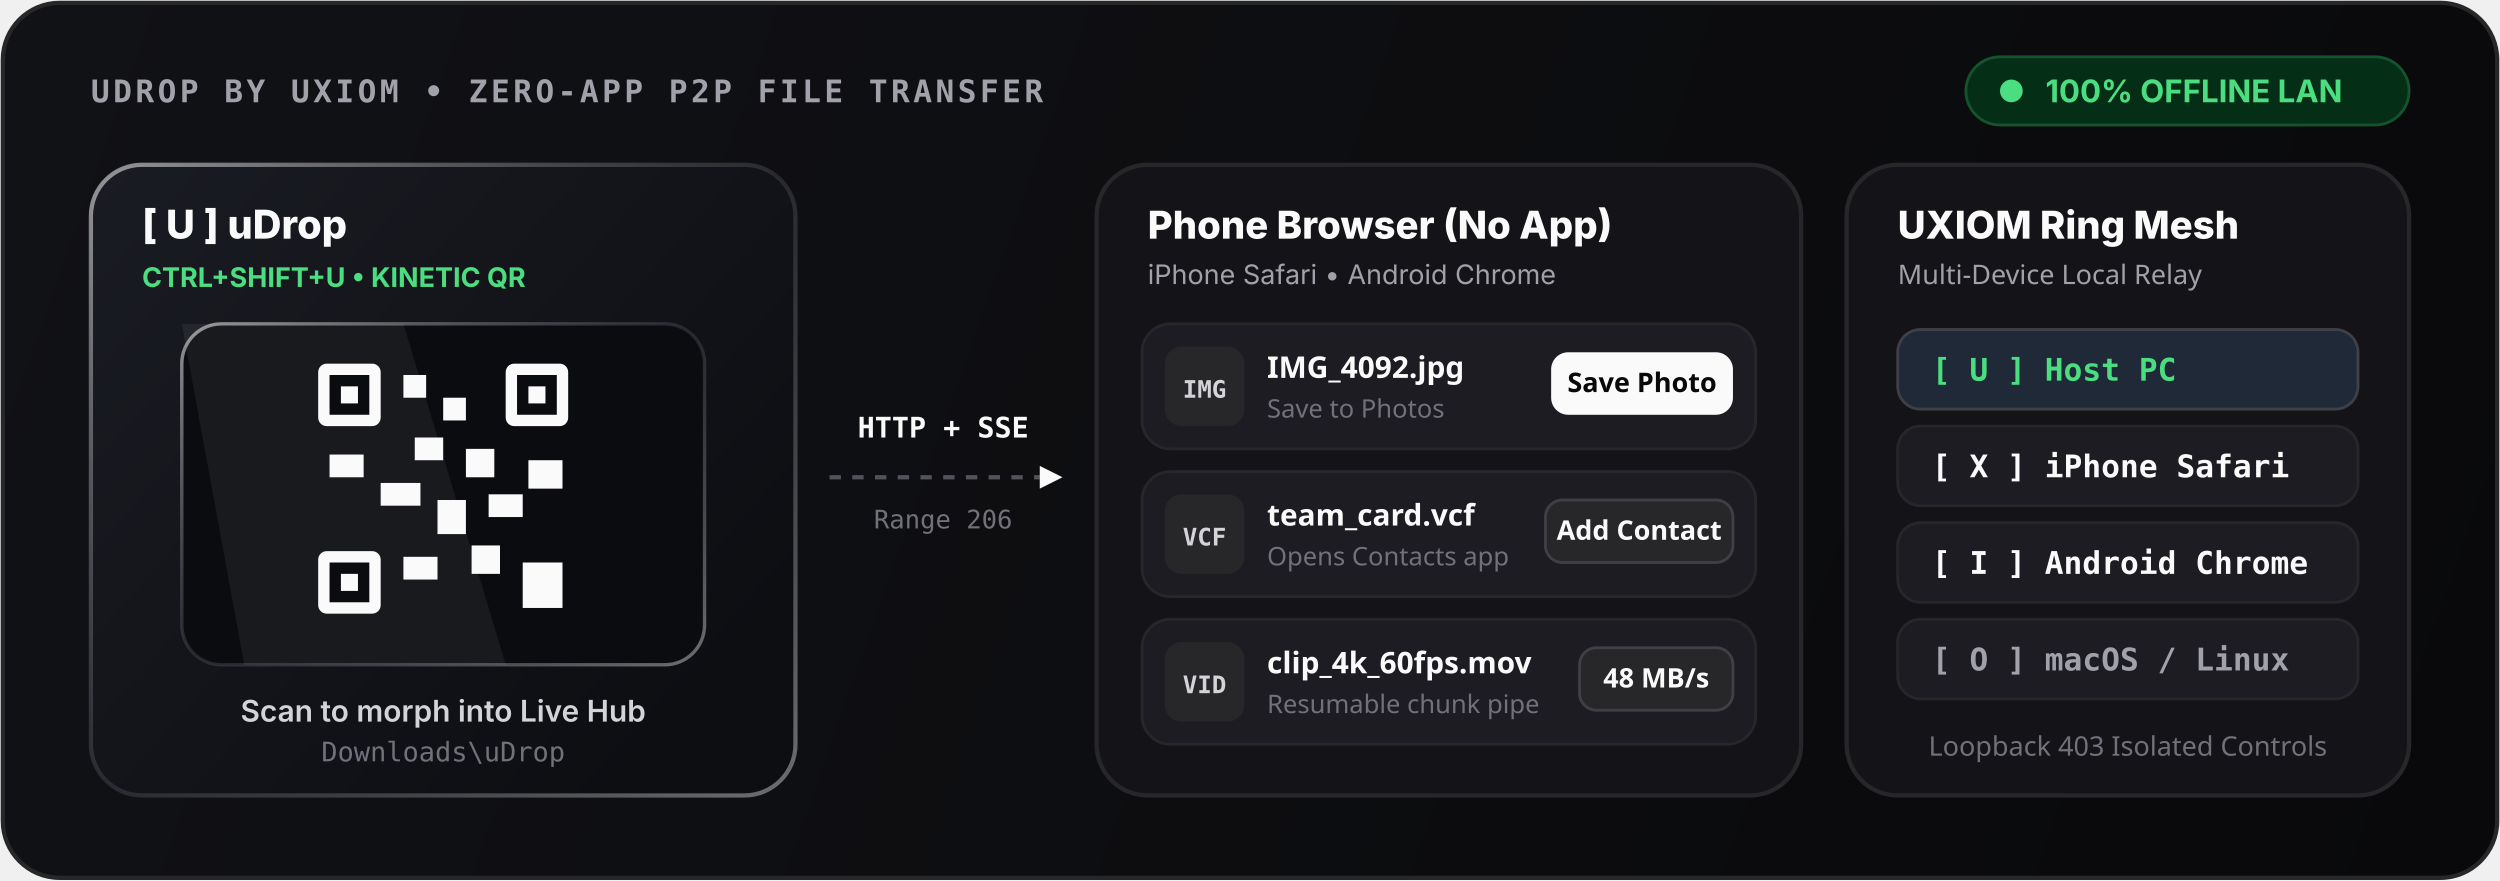
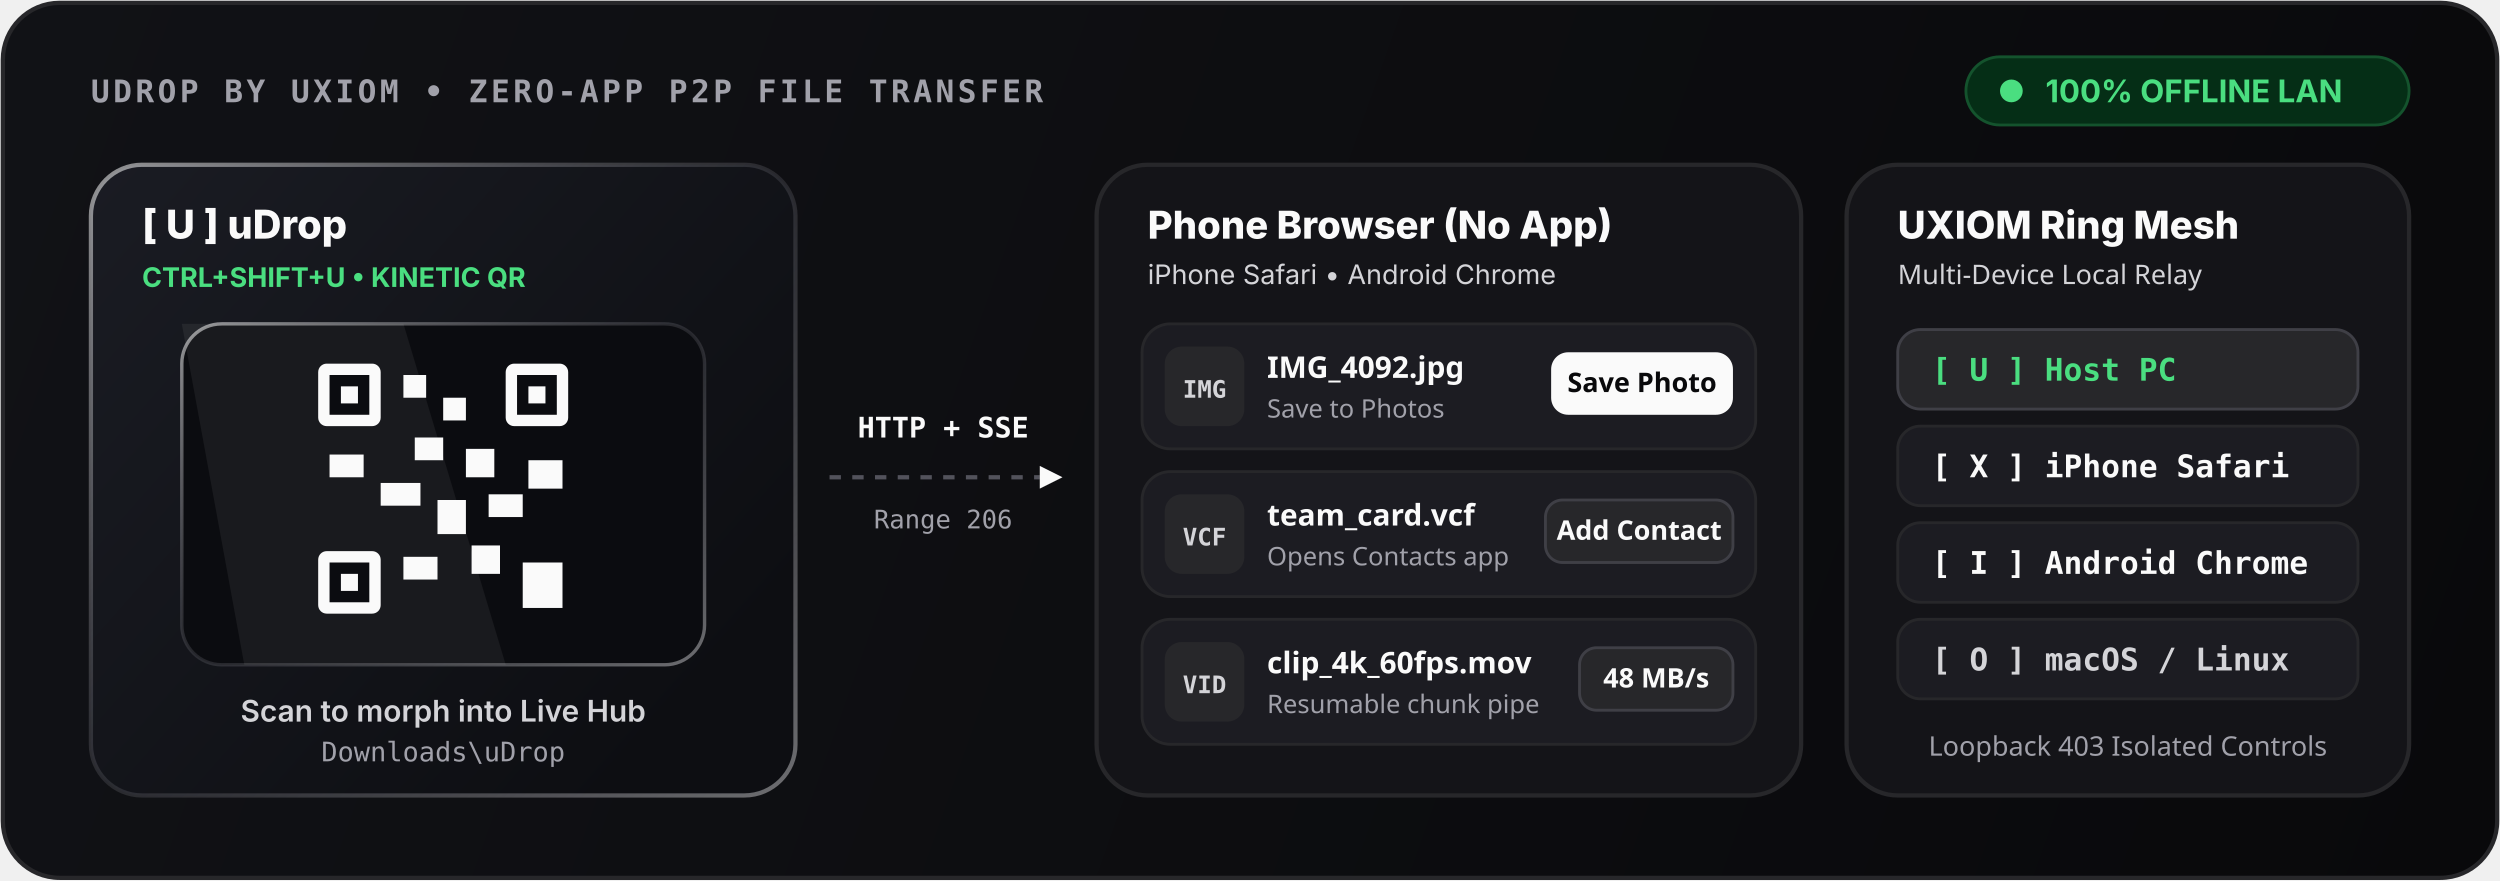
<svg xmlns="http://www.w3.org/2000/svg" viewBox="0 0 880 310" fill="none">
  <defs>
    <linearGradient id="bgCard" x1="0" y1="0" x2="880" y2="310" gradientUnits="userSpaceOnUse">
      <stop offset="0%" stop-color="#111216" />
      <stop offset="100%" stop-color="#09090B" />
    </linearGradient>
    <linearGradient id="glassCard" x1="0" y1="0" x2="260" y2="230" gradientUnits="userSpaceOnUse">
      <stop offset="0%" stop-color="#1D1F27" />
      <stop offset="100%" stop-color="#0D0E12" />
    </linearGradient>
    <linearGradient id="chromeRim" x1="0" y1="0" x2="1" y2="1">
      <stop offset="0%" stop-color="#FFFFFF" stop-opacity="0.55" />
      <stop offset="50%" stop-color="#71717A" stop-opacity="0.25" />
      <stop offset="100%" stop-color="#E4E4E7" stop-opacity="0.45" />
    </linearGradient>
  </defs>
  <rect x="1" y="1" width="878" height="308" rx="20" fill="url(#bgCard)" stroke="#27272A" stroke-width="1.5" />
  <text x="32" y="36" fill="#A1A1AA" font-family="ui-monospace, SFMono-Regular, Menlo, monospace" font-size="11" font-weight="700" letter-spacing="1.2">UDROP BY UXIOM  •  ZERO-APP P2P FILE TRANSFER</text>
  <rect x="692" y="20" width="156" height="24" rx="12" fill="#052E16" stroke="#14532D" />
  <circle cx="708" cy="32" r="4" fill="#4ADE80" />
  <text x="720" y="36" fill="#4ADE80" font-family="system-ui, -apple-system, Segoe UI, sans-serif" font-size="11" font-weight="700">100% OFFLINE LAN</text>
  <rect x="32" y="58" width="248" height="222" rx="18" fill="url(#glassCard)" stroke="url(#chromeRim)" stroke-width="1.5" />
  <text x="50" y="84" fill="#FAFAFA" font-family="system-ui, -apple-system, Segoe UI, sans-serif" font-size="14" font-weight="800">[ U ]  uDrop</text>
  <text x="50" y="101" fill="#4ADE80" font-family="system-ui, -apple-system, Segoe UI, sans-serif" font-size="9.5" font-weight="700">CTRL+SHIFT+U  •  KINETIC QR</text>
  <rect x="64" y="114" width="184" height="120" rx="14" fill="#0B0C10" stroke="url(#chromeRim)" stroke-width="1.2" />
  <polygon points="64,114 142,114 178,234 86,234" fill="#FFFFFF" fill-opacity="0.06" />
  <g fill="#FAFAFA">
    <rect x="112" y="128" width="22" height="22" rx="3" />
    <rect x="116" y="132" width="14" height="14" fill="#0B0C10" />
    <rect x="120" y="136" width="6" height="6" />
    <rect x="178" y="128" width="22" height="22" rx="3" />
    <rect x="182" y="132" width="14" height="14" fill="#0B0C10" />
    <rect x="186" y="136" width="6" height="6" />
    <rect x="112" y="194" width="22" height="22" rx="3" />
    <rect x="116" y="198" width="14" height="14" fill="#0B0C10" />
    <rect x="120" y="202" width="6" height="6" />
    <rect x="142" y="132" width="8" height="8" />
    <rect x="156" y="140" width="8" height="8" />
    <rect x="146" y="154" width="10" height="8" />
    <rect x="164" y="158" width="10" height="10" />
    <rect x="116" y="160" width="12" height="8" />
    <rect x="134" y="170" width="14" height="8" />
    <rect x="154" y="176" width="10" height="12" />
    <rect x="172" y="174" width="12" height="8" />
    <rect x="186" y="162" width="12" height="10" />
    <rect x="142" y="196" width="12" height="8" />
    <rect x="166" y="192" width="10" height="10" />
    <rect x="184" y="198" width="14" height="16" />
  </g>
  <text x="156" y="254" text-anchor="middle" fill="#D4D4D8" font-family="system-ui, -apple-system, Segoe UI, sans-serif" font-size="10.5" font-weight="600">Scan to morph into Live Hub</text>
-   <text x="156" y="268" text-anchor="middle" fill="#71717A" font-family="ui-monospace, monospace" font-size="9.5">Downloads\uDrop</text>
+   <text x="156" y="268" text-anchor="middle" fill="#A1A1AA" font-family="ui-monospace, monospace" font-size="9.5">Downloads\uDrop</text>
  <line x1="292" y1="168" x2="366" y2="168" stroke="#52525B" stroke-width="1.5" stroke-dasharray="4 4" />
  <polygon points="366,164 374,168 366,172" fill="#FAFAFA" />
  <text x="332" y="154" text-anchor="middle" fill="#FAFAFA" font-family="ui-monospace, monospace" font-size="10" font-weight="700">HTTP + SSE</text>
-   <text x="332" y="186" text-anchor="middle" fill="#71717A" font-family="ui-monospace, monospace" font-size="9">Range 206</text>
+   <text x="332" y="186" text-anchor="middle" fill="#A1A1AA" font-family="ui-monospace, monospace" font-size="9">Range 206</text>
  <rect x="386" y="58" width="248" height="222" rx="18" fill="#141418" stroke="#27272A" stroke-width="1.5" />
  <text x="404" y="84" fill="#FAFAFA" font-family="system-ui, -apple-system, Segoe UI, sans-serif" font-size="13.5" font-weight="800">Phone Browser (No App)</text>
-   <text x="404" y="100" fill="#A1A1AA" font-family="system-ui, -apple-system, Segoe UI, sans-serif" font-size="9.5">iPhone Safari  •  Android Chrome</text>
+   <text x="404" y="100" fill="#D4D4D8" font-family="system-ui, -apple-system, Segoe UI, sans-serif" font-size="9.5">iPhone Safari  •  Android Chrome</text>
  <rect x="402" y="114" width="216" height="44" rx="10" fill="#1C1C22" stroke="#27272A" />
  <rect x="410" y="122" width="28" height="28" rx="6" fill="#27272A" />
  <text x="424" y="140" text-anchor="middle" fill="#D4D4D8" font-family="ui-monospace, monospace" font-size="8.5" font-weight="800">IMG</text>
  <text x="446" y="133" fill="#FAFAFA" font-family="system-ui, sans-serif" font-size="10.5" font-weight="700">IMG_4092.jpg</text>
-   <text x="446" y="147" fill="#71717A" font-family="system-ui, sans-serif" font-size="9">Save to Photos</text>
+   <text x="446" y="147" fill="#A1A1AA" font-family="system-ui, sans-serif" font-size="9">Save to Photos</text>
  <rect x="546" y="124" width="64" height="22" rx="6" fill="#FAFAFA" />
  <text x="578" y="138" text-anchor="middle" fill="#09090B" font-family="system-ui, sans-serif" font-size="9.5" font-weight="800">Save Photo</text>
  <rect x="402" y="166" width="216" height="44" rx="10" fill="#1C1C22" stroke="#27272A" />
  <rect x="410" y="174" width="28" height="28" rx="6" fill="#27272A" />
  <text x="424" y="192" text-anchor="middle" fill="#D4D4D8" font-family="ui-monospace, monospace" font-size="8.5" font-weight="800">VCF</text>
  <text x="446" y="185" fill="#FAFAFA" font-family="system-ui, sans-serif" font-size="10.5" font-weight="700">team_card.vcf</text>
-   <text x="446" y="199" fill="#71717A" font-family="system-ui, sans-serif" font-size="9">Opens Contacts app</text>
+   <text x="446" y="199" fill="#A1A1AA" font-family="system-ui, sans-serif" font-size="9">Opens Contacts app</text>
  <rect x="544" y="176" width="66" height="22" rx="6" fill="#27272A" stroke="#3F3F46" />
  <text x="577" y="190" text-anchor="middle" fill="#FAFAFA" font-family="system-ui, sans-serif" font-size="9.5" font-weight="700">Add Contact</text>
  <rect x="402" y="218" width="216" height="44" rx="10" fill="#1C1C22" stroke="#27272A" />
  <rect x="410" y="226" width="28" height="28" rx="6" fill="#27272A" />
  <text x="424" y="244" text-anchor="middle" fill="#D4D4D8" font-family="ui-monospace, monospace" font-size="8.5" font-weight="800">VID</text>
  <text x="446" y="237" fill="#FAFAFA" font-family="system-ui, sans-serif" font-size="10.5" font-weight="700">clip_4k_60fps.mov</text>
-   <text x="446" y="251" fill="#71717A" font-family="system-ui, sans-serif" font-size="9">Resumable chunk pipe</text>
+   <text x="446" y="251" fill="#A1A1AA" font-family="system-ui, sans-serif" font-size="9">Resumable chunk pipe</text>
  <rect x="556" y="228" width="54" height="22" rx="6" fill="#27272A" stroke="#3F3F46" />
  <text x="583" y="242" text-anchor="middle" fill="#FAFAFA" font-family="system-ui, sans-serif" font-size="9.5" font-weight="700">48 MB/s</text>
  <rect x="650" y="58" width="198" height="222" rx="18" fill="#141418" stroke="#27272A" stroke-width="1.5" />
  <text x="668" y="84" fill="#FAFAFA" font-family="system-ui, -apple-system, Segoe UI, sans-serif" font-size="13.5" font-weight="800">UXIOM Ring Mesh</text>
-   <text x="668" y="100" fill="#A1A1AA" font-family="system-ui, sans-serif" font-size="9.5">Multi-Device Local Relay</text>
+   <text x="668" y="100" fill="#D4D4D8" font-family="system-ui, sans-serif" font-size="9.5">Multi-Device Local Relay</text>
  <g font-family="ui-monospace, monospace" font-size="11" font-weight="800">
-     <rect x="668" y="116" width="162" height="28" rx="8" fill="#1F2937" stroke="#3F3F46" />
+     <rect x="668" y="116" width="162" height="28" rx="8" fill="#27272A" stroke="#3F3F46" />
    <text x="680" y="134" fill="#4ADE80">[ U ]  Host PC</text>
    <rect x="668" y="150" width="162" height="28" rx="8" fill="#1C1C22" stroke="#27272A" />
    <text x="680" y="168" fill="#FAFAFA">[ X ]  iPhone Safari</text>
    <rect x="668" y="184" width="162" height="28" rx="8" fill="#1C1C22" stroke="#27272A" />
    <text x="680" y="202" fill="#FAFAFA">[ I ]  Android Chrome</text>
    <rect x="668" y="218" width="162" height="28" rx="8" fill="#1C1C22" stroke="#27272A" />
-     <text x="680" y="236" fill="#A1A1AA">[ O ]  macOS / Linux</text>
+     <text x="680" y="236" fill="#D4D4D8">[ O ]  macOS / Linux</text>
  </g>
-   <text x="749" y="266" text-anchor="middle" fill="#71717A" font-family="system-ui, sans-serif" font-size="9.5">Loopback 403 Isolated Controls</text>
+   <text x="749" y="266" text-anchor="middle" fill="#A1A1AA" font-family="system-ui, sans-serif" font-size="9.5">Loopback 403 Isolated Controls</text>
</svg>
